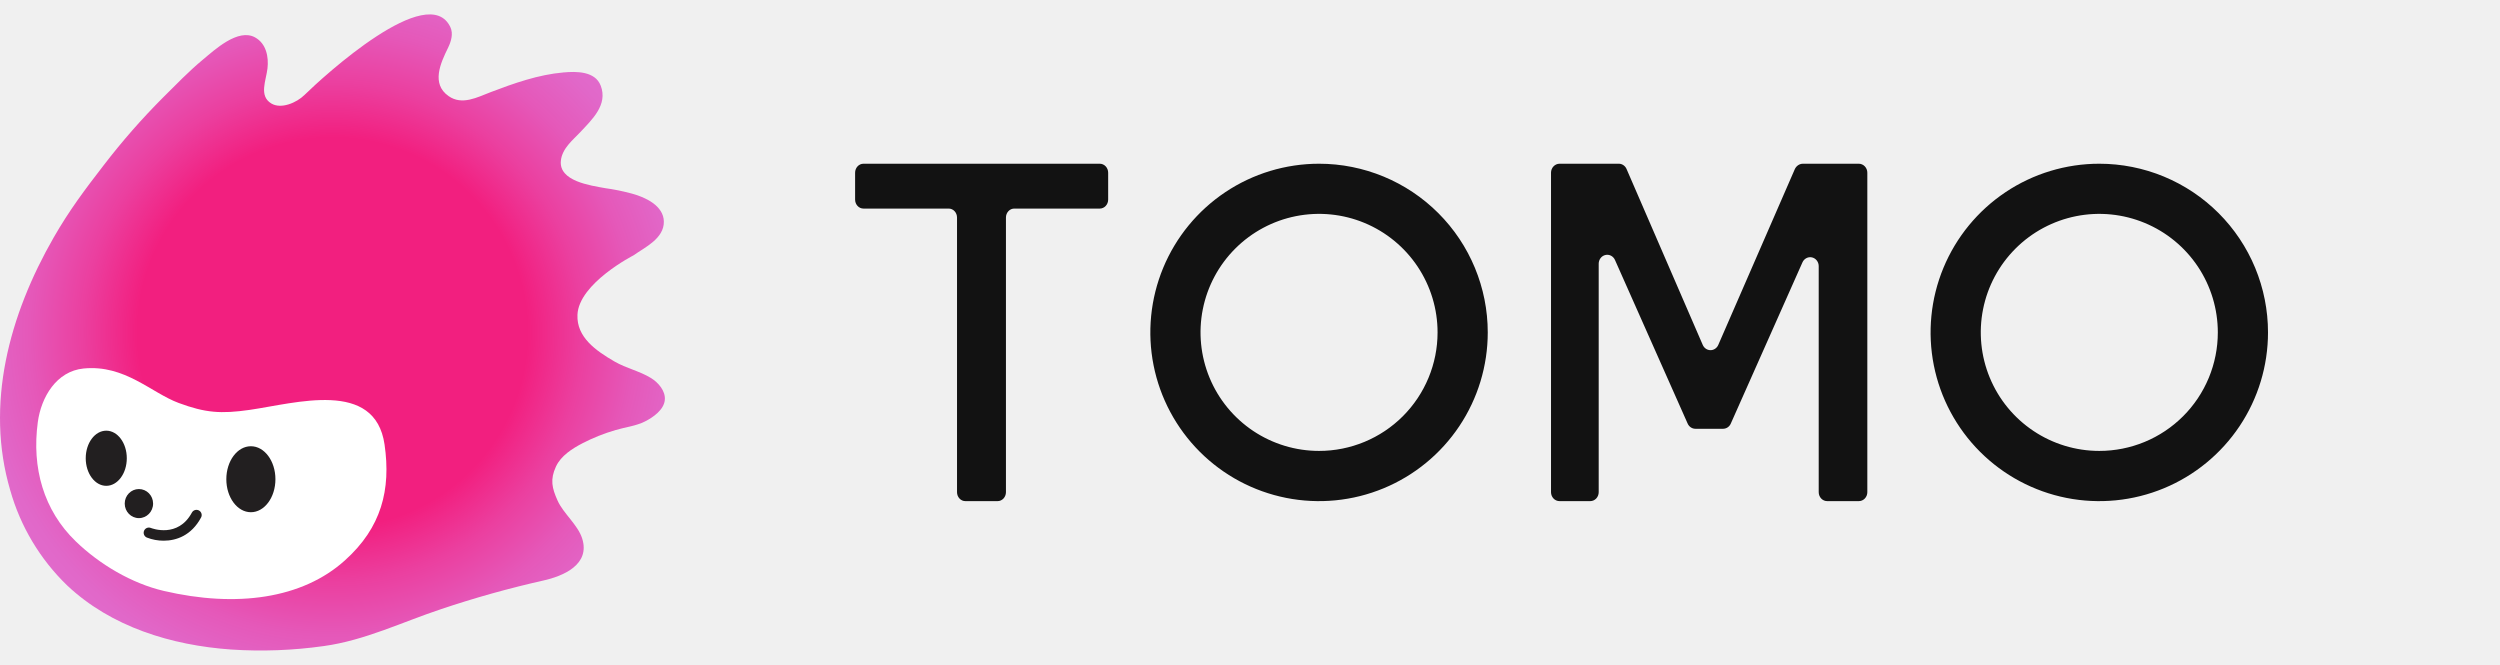
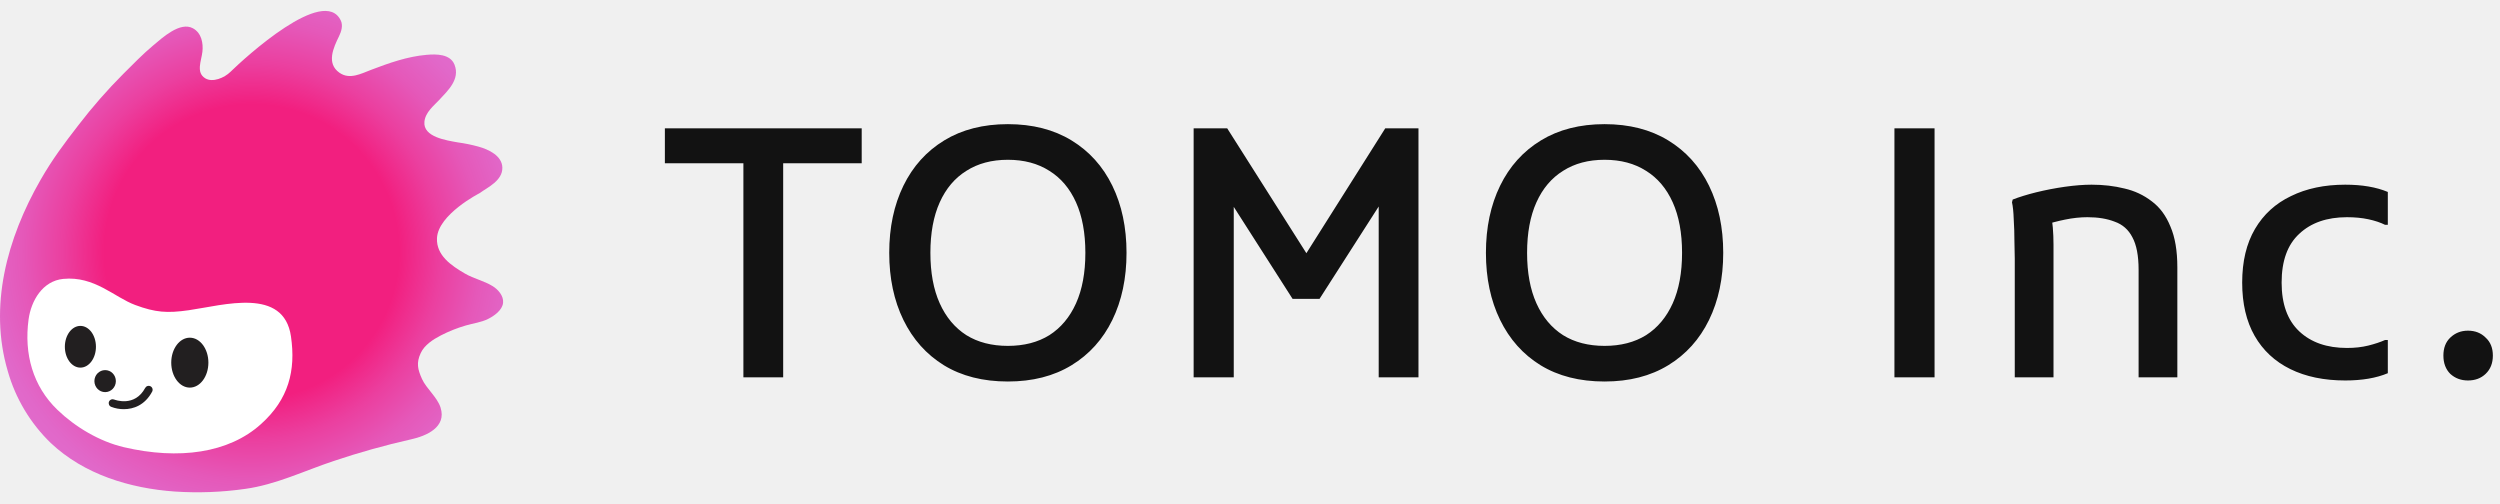
- <svg xmlns="http://www.w3.org/2000/svg" width="188" height="50" viewBox="0 0 188 50" fill="none">
-   <path d="M0.772 36.877C-1.13 30.429 0.683 23.698 4.038 17.858C5.214 15.812 6.368 14.276 7.81 12.411C9.182 10.624 10.669 8.927 12.261 7.332C13.237 6.363 14.192 5.37 15.25 4.49C16.143 3.748 17.901 2.108 19.178 2.811C20.03 3.278 20.212 4.291 20.115 5.141C20.011 6.057 19.451 7.208 20.402 7.781C21.132 8.225 22.298 7.733 22.899 7.14C24.346 5.722 32.214 -1.48 33.87 2.044C34.099 2.536 33.926 3.121 33.686 3.609C33.138 4.73 32.406 6.297 33.733 7.225C34.748 7.942 35.894 7.312 36.894 6.931C38.651 6.261 40.493 5.61 42.377 5.447C43.34 5.36 44.754 5.346 45.173 6.439C45.73 7.886 44.516 8.994 43.623 9.953C43.125 10.491 42.267 11.146 42.176 12.097C42.029 13.619 44.365 13.943 45.523 14.152C46.204 14.245 46.878 14.383 47.541 14.565C48.533 14.836 49.899 15.463 49.922 16.657C49.945 17.952 48.458 18.615 47.648 19.198C47.648 19.198 43.532 21.298 43.425 23.665C43.348 25.356 44.808 26.375 46.224 27.192C47.092 27.694 48.103 27.903 48.961 28.432C49.508 28.771 50.062 29.404 49.994 30.086C49.924 30.82 49.101 31.395 48.5 31.695C47.815 32.038 47.036 32.12 46.308 32.335C45.444 32.586 44.605 32.92 43.805 33.332C43.036 33.733 42.182 34.27 41.806 35.089C41.359 36.062 41.504 36.697 41.934 37.654C42.364 38.611 43.454 39.467 43.78 40.495C44.4 42.448 42.381 43.321 40.83 43.662C38.237 44.246 35.676 44.964 33.157 45.812C30.281 46.765 27.439 48.158 24.361 48.582C22.046 48.911 19.704 48.999 17.371 48.844C12.906 48.528 8.358 47.149 5.044 44.019C3.015 42.057 1.541 39.593 0.772 36.877Z" fill="url(#paint0_radial_1_2008)" />
-   <path d="M2.843 31.744C3.097 29.863 4.242 27.913 6.289 27.711C9.39 27.407 11.364 29.534 13.437 30.303C15.455 31.051 16.617 31.13 18.754 30.826C22.248 30.324 28.206 28.502 28.919 33.433C29.409 36.817 28.691 39.674 25.932 42.146C22.734 45.03 17.772 45.712 12.319 44.437C9.904 43.872 7.49 42.442 5.704 40.716C3.275 38.377 2.38 35.175 2.843 31.744Z" fill="white" />
-   <path d="M7.991 36.534C8.844 36.534 9.535 35.605 9.535 34.46C9.535 33.315 8.844 32.387 7.991 32.387C7.138 32.387 6.447 33.315 6.447 34.46C6.447 35.605 7.138 36.534 7.991 36.534Z" fill="#221F20" />
-   <path d="M18.866 38.519C19.885 38.519 20.712 37.408 20.712 36.038C20.712 34.668 19.885 33.557 18.866 33.557C17.846 33.557 17.02 34.668 17.02 36.038C17.02 37.408 17.846 38.519 18.866 38.519Z" fill="#221F20" />
-   <path d="M10.446 38.963C11.035 38.963 11.513 38.473 11.513 37.869C11.513 37.265 11.035 36.776 10.446 36.776C9.857 36.776 9.379 37.265 9.379 37.869C9.379 38.473 9.857 38.963 10.446 38.963Z" fill="#221F20" />
-   <path d="M12.305 40.66C11.875 40.661 11.448 40.582 11.048 40.426C10.952 40.387 10.875 40.312 10.834 40.216C10.794 40.121 10.793 40.013 10.832 39.917C10.871 39.821 10.946 39.744 11.042 39.703C11.137 39.663 11.245 39.662 11.341 39.701C11.426 39.734 13.386 40.486 14.43 38.547C14.454 38.502 14.487 38.462 14.527 38.429C14.567 38.397 14.613 38.372 14.662 38.357C14.711 38.342 14.763 38.337 14.814 38.343C14.865 38.348 14.915 38.363 14.96 38.387C15.005 38.411 15.046 38.444 15.078 38.484C15.111 38.524 15.135 38.57 15.15 38.619C15.165 38.668 15.17 38.72 15.165 38.771C15.16 38.822 15.145 38.872 15.12 38.917C14.393 40.275 13.258 40.66 12.305 40.66Z" fill="#221F20" />
-   <path fill-rule="evenodd" clip-rule="evenodd" d="M99.195 12.312C96.686 12.312 94.233 13.055 92.146 14.449C90.06 15.843 88.433 17.824 87.472 20.142C86.512 22.46 86.26 25.011 86.749 27.472C87.239 29.933 88.447 32.194 90.221 33.969C91.995 35.743 94.255 36.952 96.716 37.441C99.177 37.931 101.728 37.68 104.047 36.72C106.365 35.76 108.347 34.134 109.741 32.047C111.135 29.961 111.879 27.508 111.879 24.999C111.879 21.635 110.543 18.408 108.164 16.029C105.786 13.65 102.56 12.313 99.195 12.312ZM99.195 33.909C97.432 33.909 95.709 33.387 94.243 32.408C92.777 31.429 91.634 30.037 90.959 28.408C90.284 26.779 90.107 24.987 90.451 23.258C90.795 21.529 91.644 19.94 92.89 18.694C94.137 17.447 95.725 16.598 97.454 16.254C99.184 15.911 100.976 16.087 102.605 16.762C104.233 17.437 105.625 18.58 106.604 20.046C107.583 21.512 108.106 23.236 108.105 24.999C108.105 27.362 107.166 29.628 105.496 31.299C103.825 32.97 101.558 33.909 99.195 33.909ZM128.048 25.941L122.317 12.709C122.267 12.592 122.186 12.493 122.084 12.423C121.983 12.352 121.864 12.314 121.742 12.312H117.278C117.108 12.313 116.945 12.384 116.825 12.511C116.704 12.637 116.637 12.808 116.636 12.987V37.014C116.637 37.192 116.705 37.363 116.825 37.489C116.945 37.615 117.108 37.685 117.278 37.685H119.583C119.752 37.685 119.915 37.615 120.035 37.489C120.154 37.363 120.222 37.192 120.222 37.014V19.834C120.222 19.68 120.272 19.531 120.363 19.411C120.455 19.291 120.583 19.208 120.725 19.175C120.868 19.142 121.017 19.161 121.148 19.229C121.279 19.298 121.384 19.411 121.446 19.55L126.913 31.856C126.965 31.972 127.047 32.07 127.15 32.138C127.252 32.207 127.371 32.244 127.493 32.244H129.574C129.696 32.244 129.815 32.208 129.918 32.139C130.021 32.07 130.103 31.972 130.154 31.856L135.546 19.726C135.608 19.588 135.713 19.477 135.844 19.41C135.974 19.342 136.122 19.324 136.264 19.357C136.406 19.39 136.533 19.472 136.624 19.591C136.716 19.709 136.766 19.857 136.767 20.009V37.014C136.767 37.192 136.835 37.363 136.955 37.489C137.074 37.615 137.237 37.685 137.406 37.685H139.782C139.951 37.685 140.114 37.615 140.234 37.489C140.355 37.363 140.423 37.192 140.423 37.014V12.987C140.423 12.808 140.355 12.637 140.235 12.511C140.114 12.384 139.952 12.313 139.782 12.312H135.581C135.452 12.313 135.325 12.352 135.216 12.426C135.107 12.5 135.02 12.605 134.966 12.729L129.213 25.941C129.162 26.058 129.079 26.157 128.976 26.226C128.873 26.296 128.753 26.332 128.631 26.332C128.508 26.332 128.388 26.296 128.285 26.226C128.182 26.157 128.1 26.058 128.048 25.941ZM83.334 15.01V12.987C83.334 12.898 83.317 12.81 83.285 12.728C83.253 12.646 83.207 12.571 83.148 12.509C83.089 12.446 83.019 12.396 82.943 12.363C82.866 12.329 82.784 12.312 82.701 12.312H64.932C64.766 12.312 64.606 12.383 64.488 12.51C64.371 12.636 64.304 12.808 64.304 12.987V15.01C64.304 15.189 64.371 15.361 64.488 15.487C64.606 15.614 64.766 15.685 64.932 15.685H71.343C71.509 15.685 71.668 15.755 71.785 15.882C71.902 16.008 71.968 16.178 71.968 16.356V37.014C71.969 37.192 72.035 37.363 72.153 37.489C72.27 37.615 72.43 37.685 72.596 37.685H75.019C75.185 37.685 75.344 37.615 75.462 37.489C75.58 37.363 75.646 37.192 75.647 37.014V16.356C75.647 16.178 75.713 16.008 75.83 15.882C75.947 15.755 76.106 15.685 76.272 15.685H82.707C82.873 15.684 83.032 15.613 83.15 15.486C83.267 15.36 83.334 15.189 83.334 15.01ZM150.819 14.45C152.905 13.056 155.358 12.312 157.867 12.312C159.533 12.312 161.183 12.64 162.723 13.277C164.262 13.915 165.661 14.849 166.839 16.027C168.017 17.205 168.951 18.604 169.589 20.143C170.226 21.683 170.554 23.333 170.554 24.999C170.554 27.508 169.81 29.961 168.416 32.047C167.022 34.133 165.04 35.76 162.722 36.72C160.404 37.68 157.853 37.931 155.392 37.442C152.931 36.952 150.671 35.744 148.896 33.97C147.122 32.195 145.914 29.935 145.424 27.474C144.935 25.013 145.186 22.462 146.146 20.144C147.107 17.826 148.733 15.844 150.819 14.45ZM152.915 32.406C154.381 33.386 156.104 33.909 157.867 33.909C159.038 33.909 160.197 33.679 161.278 33.232C162.36 32.785 163.342 32.128 164.17 31.301C164.998 30.473 165.654 29.491 166.102 28.41C166.55 27.328 166.78 26.169 166.78 24.999C166.78 23.236 166.258 21.512 165.279 20.046C164.3 18.58 162.908 17.438 161.28 16.763C159.651 16.088 157.859 15.911 156.13 16.254C154.401 16.598 152.813 17.446 151.566 18.693C150.319 19.939 149.47 21.527 149.126 23.256C148.782 24.985 148.958 26.777 149.633 28.406C150.307 30.035 151.449 31.427 152.915 32.406Z" fill="#121212" />
+ <svg xmlns="http://www.w3.org/2000/svg" width="159" height="32" viewBox="0 0 159 32" fill="none">
+   <path d="M0.494 23.603C-0.723 19.477 0.437 15.169 2.584 11.431C3.337 10.121 4.075 9.139 4.999 7.945C5.877 6.801 6.828 5.715 7.847 4.694C8.472 4.074 9.083 3.439 9.76 2.875C10.332 2.4 11.456 1.351 12.274 1.801C12.819 2.1 12.935 2.748 12.873 3.292C12.807 3.878 12.449 4.615 13.057 4.982C13.524 5.266 14.27 4.951 14.655 4.571C15.582 3.664 20.617 -0.946 21.677 1.31C21.824 1.625 21.712 2 21.559 2.312C21.208 3.029 20.74 4.032 21.589 4.626C22.239 5.085 22.972 4.681 23.612 4.438C24.737 4.009 25.916 3.592 27.121 3.488C27.738 3.432 28.642 3.423 28.911 4.123C29.267 5.049 28.49 5.758 27.919 6.372C27.6 6.716 27.051 7.135 26.993 7.744C26.899 8.718 28.394 8.926 29.135 9.059C29.57 9.119 30.002 9.207 30.426 9.324C31.061 9.497 31.936 9.898 31.95 10.663C31.965 11.491 31.013 11.916 30.495 12.289C30.495 12.289 27.861 13.633 27.792 15.148C27.743 16.23 28.677 16.882 29.583 17.405C30.139 17.726 30.786 17.86 31.335 18.199C31.685 18.416 32.04 18.82 31.996 19.257C31.951 19.727 31.425 20.095 31.04 20.286C30.602 20.506 30.103 20.559 29.637 20.697C29.084 20.857 28.547 21.07 28.035 21.334C27.543 21.591 26.997 21.935 26.756 22.459C26.47 23.082 26.563 23.488 26.838 24.101C27.113 24.713 27.81 25.261 28.019 25.919C28.416 27.169 27.124 27.727 26.131 27.945C24.472 28.32 22.833 28.779 21.22 29.321C19.38 29.931 17.561 30.823 15.591 31.094C14.11 31.305 12.611 31.361 11.118 31.262C8.26 31.06 5.349 30.177 3.228 28.174C1.93 26.919 0.986 25.341 0.494 23.603Z" fill="url(#paint0_radial_2307_16859)" />
+   <path d="M1.817 20.319C1.98 19.115 2.713 17.867 4.023 17.738C6.007 17.543 7.271 18.904 8.598 19.397C9.889 19.876 10.633 19.926 12.001 19.731C14.237 19.41 18.05 18.244 18.506 21.4C18.82 23.566 18.36 25.394 16.594 26.976C14.548 28.822 11.372 29.259 7.882 28.442C6.337 28.081 4.792 27.166 3.648 26.061C2.094 24.564 1.521 22.515 1.817 20.319Z" fill="white" />
+   <path d="M5.113 23.381C5.659 23.381 6.102 22.786 6.102 22.054C6.102 21.321 5.659 20.727 5.113 20.727C4.567 20.727 4.125 21.321 4.125 22.054C4.125 22.786 4.567 23.381 5.113 23.381Z" fill="#221F20" />
+   <path d="M12.072 24.652C12.725 24.652 13.254 23.941 13.254 23.064C13.254 22.187 12.725 21.477 12.072 21.477C11.42 21.477 10.891 22.187 10.891 23.064C10.891 23.941 11.42 24.652 12.072 24.652Z" fill="#221F20" />
+   <path d="M6.687 24.939C7.064 24.939 7.369 24.625 7.369 24.239C7.369 23.852 7.064 23.539 6.687 23.539C6.31 23.539 6.004 23.852 6.004 24.239C6.004 24.625 6.31 24.939 6.687 24.939Z" fill="#221F20" />
+   <path d="M7.875 26.023C7.6 26.024 7.327 25.974 7.071 25.874C7.009 25.849 6.96 25.801 6.934 25.739C6.908 25.678 6.907 25.609 6.932 25.548C6.957 25.486 7.006 25.437 7.067 25.411C7.128 25.385 7.197 25.385 7.258 25.41C7.313 25.431 8.567 25.912 9.235 24.671C9.251 24.642 9.272 24.617 9.297 24.596C9.323 24.575 9.352 24.559 9.383 24.55C9.415 24.54 9.448 24.537 9.481 24.54C9.514 24.544 9.545 24.553 9.574 24.569C9.603 24.584 9.629 24.605 9.65 24.631C9.671 24.656 9.686 24.686 9.696 24.717C9.705 24.749 9.709 24.782 9.705 24.815C9.702 24.847 9.692 24.879 9.677 24.908C9.211 25.777 8.485 26.023 7.875 26.023Z" fill="#221F20" />
+   <path d="M42.286 8.16H54.804V10.382H49.81V24H47.28V10.382H42.286V8.16ZM56.555 16.08C56.555 14.467 56.856 13.044 57.457 11.812C58.058 10.58 58.924 9.619 60.053 8.93C61.182 8.241 62.532 7.896 64.101 7.896C65.67 7.896 67.02 8.241 68.149 8.93C69.278 9.619 70.144 10.58 70.745 11.812C71.346 13.044 71.647 14.467 71.647 16.08C71.647 17.693 71.346 19.116 70.745 20.348C70.144 21.58 69.278 22.541 68.149 23.23C67.02 23.919 65.67 24.264 64.101 24.264C62.517 24.264 61.16 23.919 60.031 23.23C58.916 22.541 58.058 21.58 57.457 20.348C56.856 19.116 56.555 17.693 56.555 16.08ZM59.173 16.08C59.173 17.341 59.371 18.412 59.767 19.292C60.163 20.172 60.728 20.847 61.461 21.316C62.194 21.771 63.074 21.998 64.101 21.998C65.128 21.998 66.008 21.771 66.741 21.316C67.474 20.847 68.039 20.172 68.435 19.292C68.831 18.412 69.029 17.341 69.029 16.08C69.029 14.819 68.831 13.748 68.435 12.868C68.039 11.988 67.474 11.321 66.741 10.866C66.008 10.397 65.128 10.162 64.101 10.162C63.074 10.162 62.194 10.397 61.461 10.866C60.728 11.321 60.163 11.988 59.767 12.868C59.371 13.748 59.173 14.819 59.173 16.08ZM75.915 24V8.16H78.049L83.615 16.938H82.559L88.103 8.16H90.215V24H87.685V12.12L88.235 12.274L83.923 19.006H82.207L77.917 12.296L78.467 12.142V24H75.915ZM94.505 16.08C94.505 14.467 94.806 13.044 95.407 11.812C96.008 10.58 96.874 9.619 98.003 8.93C99.132 8.241 100.482 7.896 102.051 7.896C103.62 7.896 104.97 8.241 106.099 8.93C107.228 9.619 108.094 10.58 108.695 11.812C109.296 13.044 109.597 14.467 109.597 16.08C109.597 17.693 109.296 19.116 108.695 20.348C108.094 21.58 107.228 22.541 106.099 23.23C104.97 23.919 103.62 24.264 102.051 24.264C100.467 24.264 99.11 23.919 97.981 23.23C96.866 22.541 96.008 21.58 95.407 20.348C94.806 19.116 94.505 17.693 94.505 16.08ZM97.123 16.08C97.123 17.341 97.321 18.412 97.717 19.292C98.113 20.172 98.678 20.847 99.411 21.316C100.144 21.771 101.024 21.998 102.051 21.998C103.078 21.998 103.958 21.771 104.691 21.316C105.424 20.847 105.989 20.172 106.385 19.292C106.781 18.412 106.979 17.341 106.979 16.08C106.979 14.819 106.781 13.748 106.385 12.868C105.989 11.988 105.424 11.321 104.691 10.866C103.958 10.397 103.078 10.162 102.051 10.162C101.024 10.162 100.144 10.397 99.411 10.866C98.678 11.321 98.113 11.988 97.717 12.868C97.321 13.748 97.123 14.819 97.123 16.08ZM120.486 8.16H123.038V24H120.486V8.16ZM128.139 24V16.454C128.139 16.161 128.132 15.787 128.117 15.332C128.117 14.863 128.102 14.401 128.073 13.946C128.058 13.491 128.022 13.132 127.963 12.868L128.007 12.692C128.418 12.531 128.916 12.377 129.503 12.23C130.104 12.083 130.713 11.966 131.329 11.878C131.96 11.79 132.524 11.746 133.023 11.746C133.771 11.746 134.468 11.827 135.113 11.988C135.758 12.135 136.338 12.406 136.851 12.802C137.364 13.183 137.76 13.719 138.039 14.408C138.332 15.083 138.479 15.948 138.479 17.004V24H136.015V17.158C136.015 16.263 135.883 15.574 135.619 15.09C135.37 14.606 134.996 14.276 134.497 14.1C134.013 13.909 133.434 13.814 132.759 13.814C132.304 13.814 131.828 13.865 131.329 13.968C130.83 14.071 130.39 14.188 130.009 14.32L130.405 13.638C130.478 13.858 130.53 14.137 130.559 14.474C130.588 14.811 130.603 15.178 130.603 15.574V24H128.139ZM142.603 17.972C142.603 16.623 142.874 15.486 143.417 14.562C143.959 13.638 144.722 12.941 145.705 12.472C146.687 11.988 147.839 11.746 149.159 11.746C150.229 11.746 151.131 11.9 151.865 12.208V14.298H151.689C151.395 14.151 151.043 14.034 150.633 13.946C150.222 13.858 149.767 13.814 149.269 13.814C147.993 13.814 146.981 14.166 146.233 14.87C145.485 15.559 145.111 16.593 145.111 17.972C145.111 19.336 145.485 20.37 146.233 21.074C146.981 21.778 147.993 22.13 149.269 22.13C149.767 22.13 150.222 22.079 150.633 21.976C151.043 21.873 151.395 21.756 151.689 21.624H151.865V23.736C151.131 24.044 150.229 24.198 149.159 24.198C147.809 24.198 146.643 23.956 145.661 23.472C144.678 22.988 143.923 22.284 143.395 21.36C142.867 20.436 142.603 19.307 142.603 17.972ZM156.962 24.198C156.522 24.198 156.148 24.059 155.84 23.78C155.547 23.487 155.4 23.098 155.4 22.614C155.4 22.13 155.547 21.749 155.84 21.47C156.148 21.177 156.522 21.03 156.962 21.03C157.417 21.03 157.791 21.177 158.084 21.47C158.392 21.749 158.546 22.13 158.546 22.614C158.546 23.098 158.392 23.487 158.084 23.78C157.791 24.059 157.417 24.198 156.962 24.198Z" fill="#121212" />
  <defs>
-     <radialGradient id="paint0_radial_1_2008" cx="0" cy="0" r="1" gradientUnits="userSpaceOnUse" gradientTransform="translate(25.0015 25.0091) scale(31.1531 31.1531)">
+     <radialGradient id="paint0_radial_2307_16859" cx="0" cy="0" r="1" gradientUnits="userSpaceOnUse" gradientTransform="translate(16.001 16.0077) scale(19.938 19.938)">
      <stop offset="0.47" stop-color="#F21F7F" />
      <stop offset="0.6" stop-color="#EB3F9F" />
      <stop offset="0.73" stop-color="#E558B9" />
      <stop offset="0.85" stop-color="#E168C9" />
      <stop offset="0.94" stop-color="#E06DCE" />
    </radialGradient>
  </defs>
</svg>
